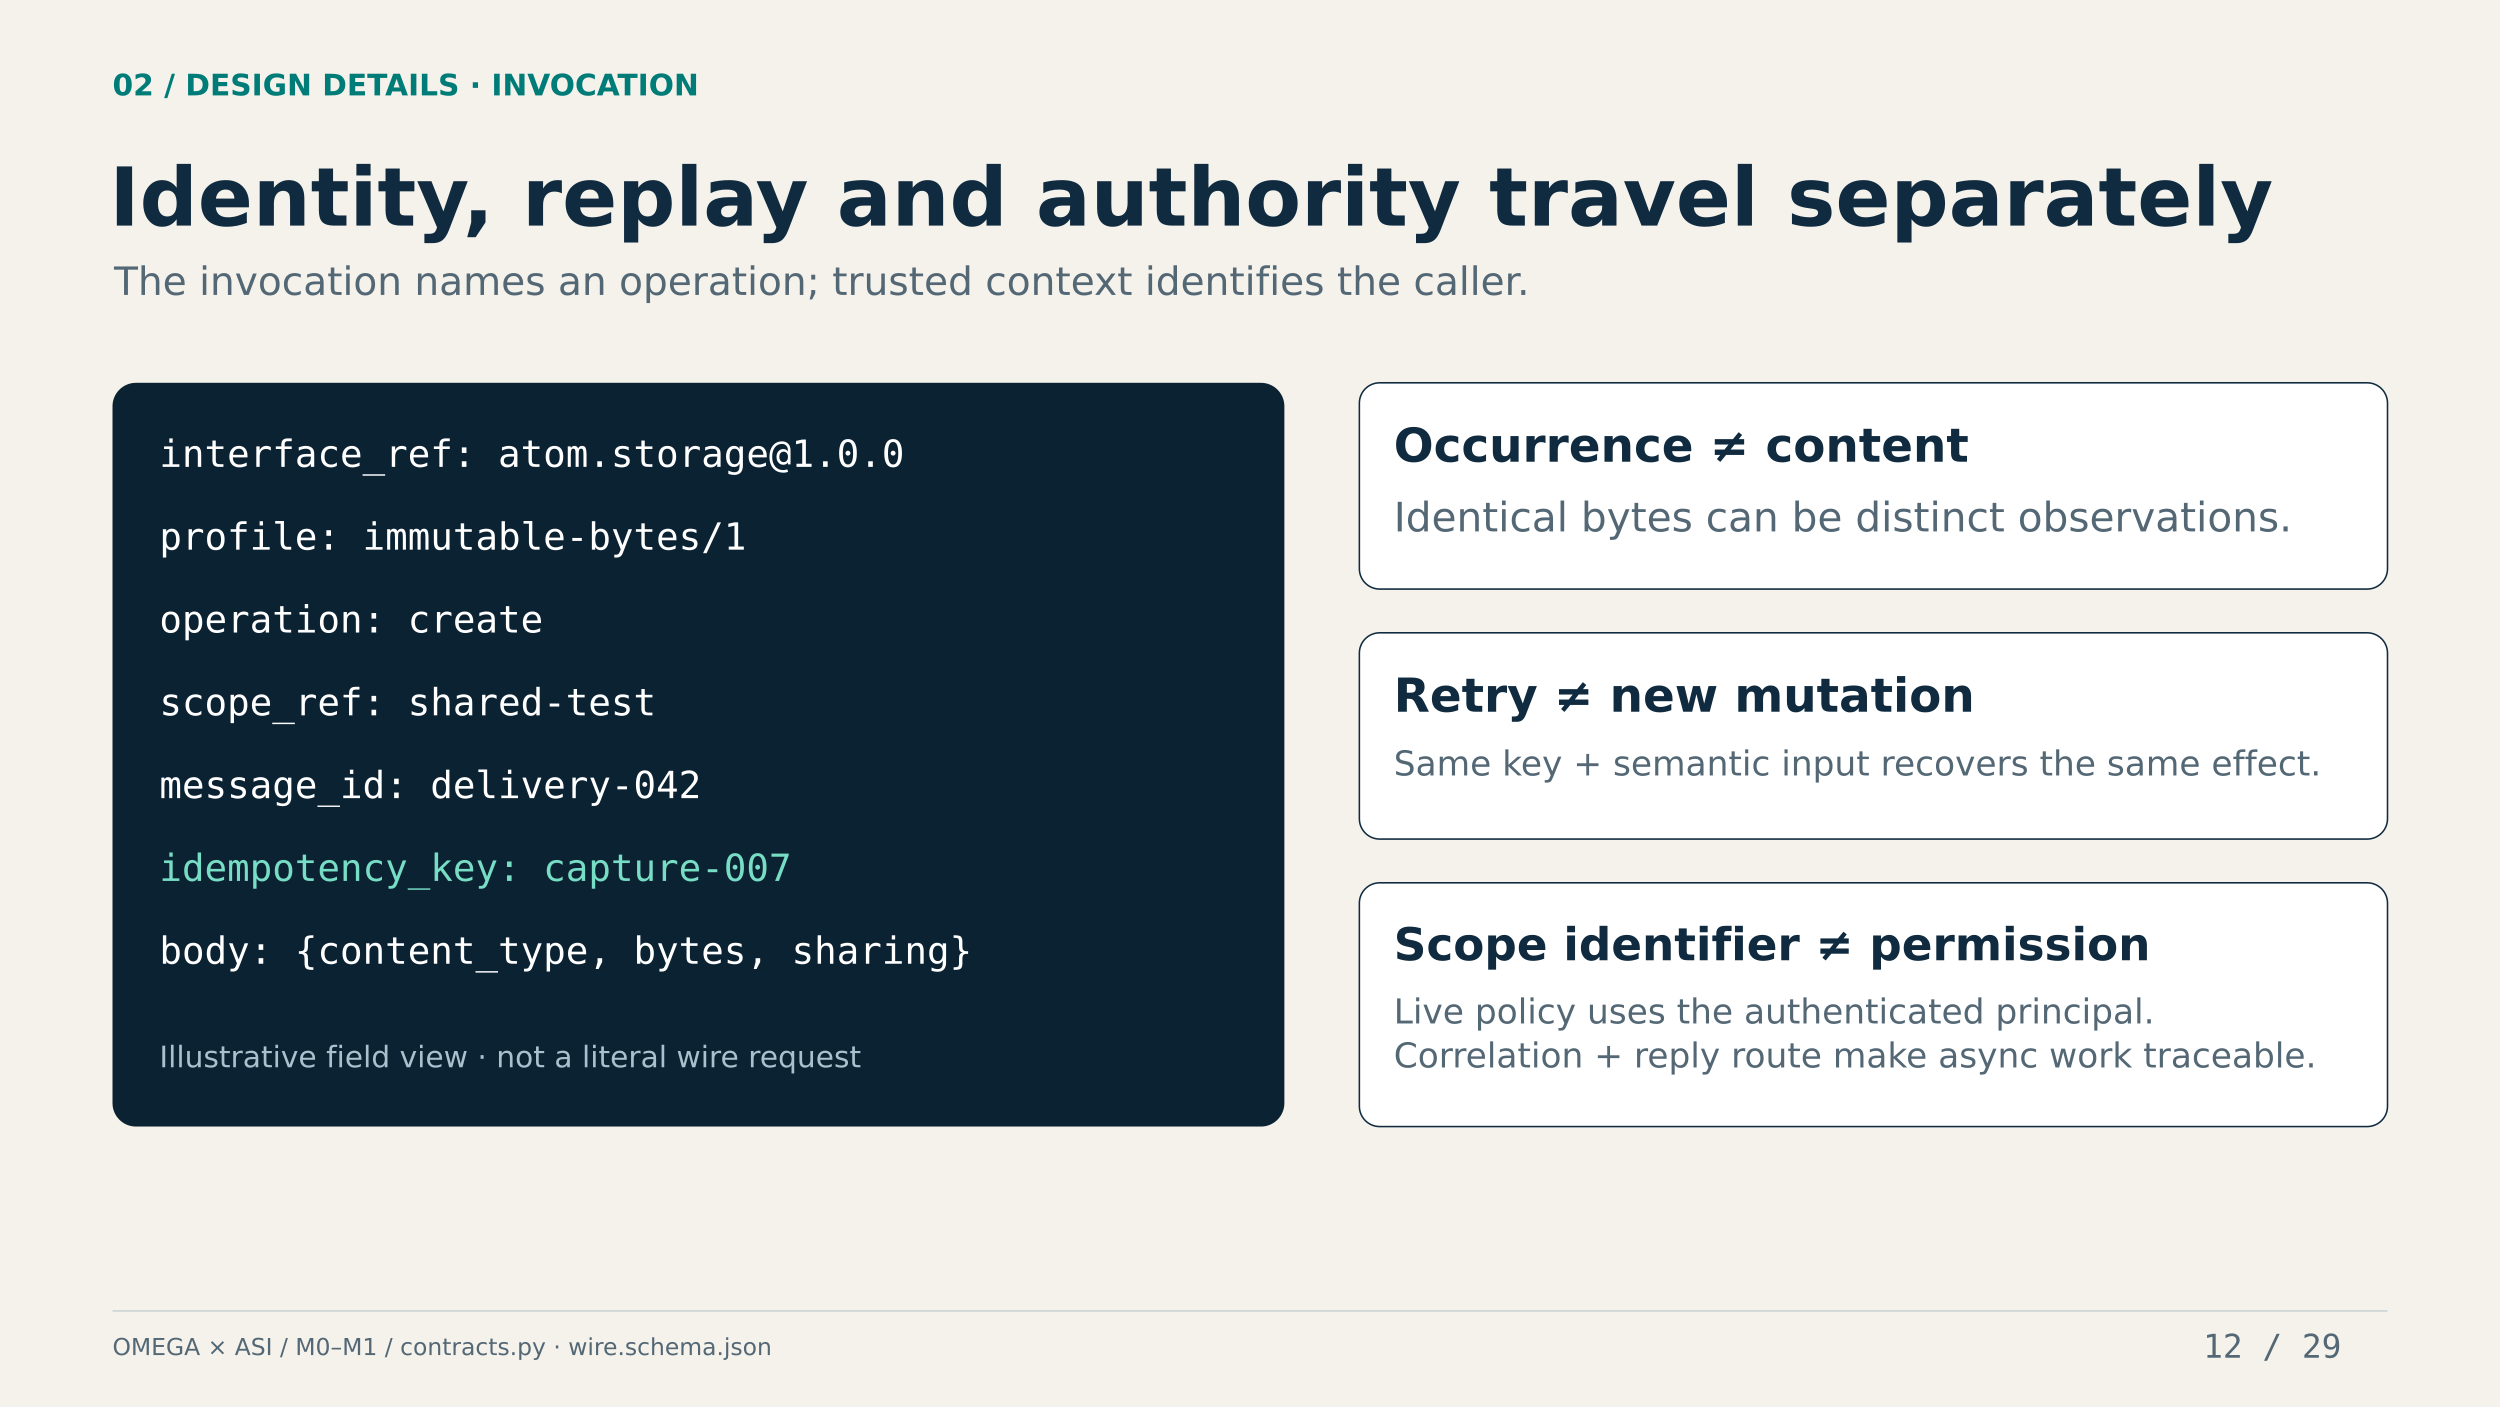
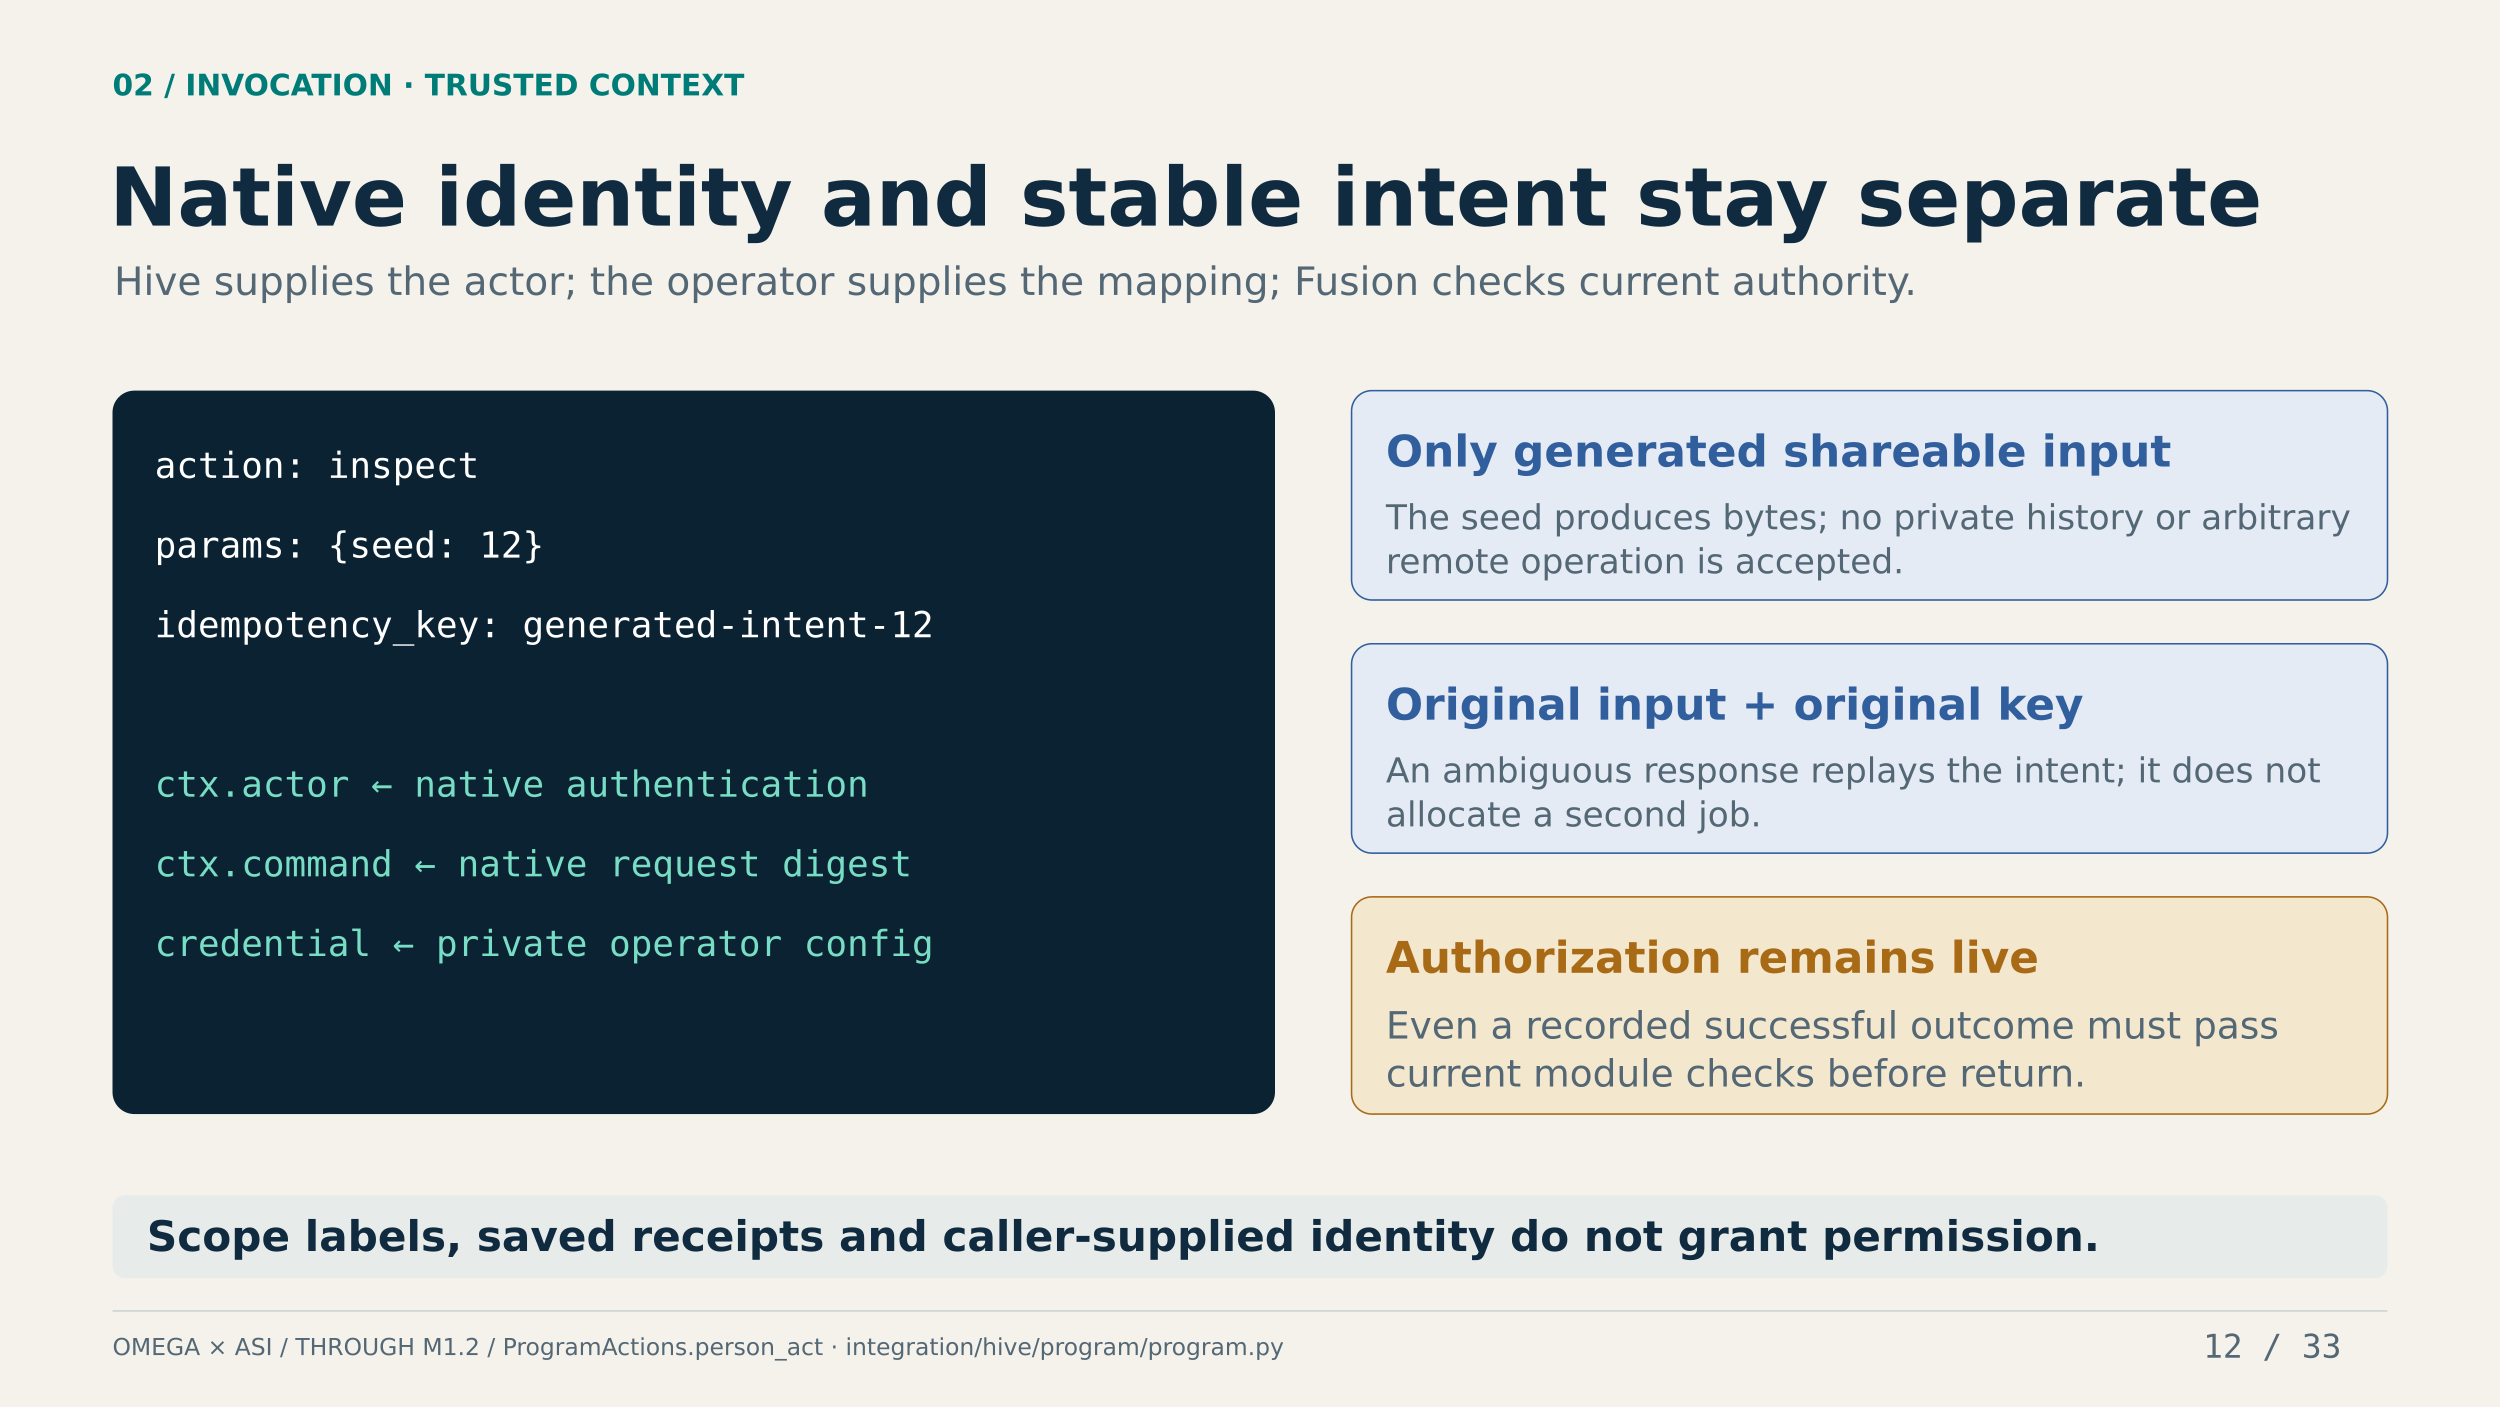
<svg xmlns="http://www.w3.org/2000/svg" width="1600" height="900" viewBox="0 0 1600 900" role="img" aria-labelledby="title desc">
  <rect width="1600" height="900" fill="#F4F2EB" />
-   <text x="72" y="61.05" font-family="DejaVu Sans" font-size="19" font-weight="700" fill="#007C78">02 / DESIGN DETAILS · INVOCATION</text>
-   <text x="70" y="144.4" font-family="DejaVu Sans" font-size="52" font-weight="700" fill="#102B3F">Identity, replay and authority travel separately</text>
-   <text x="73" y="188.75" font-family="DejaVu Sans" font-size="25" font-weight="400" fill="#536775">The invocation names an operation; trusted context identifies the caller.</text>
-   <rect x="72" y="245" width="750" height="476" rx="15" fill="#0B2233" />
-   <text x="102" y="298.8" font-family="DejaVu Sans Mono" font-size="24" font-weight="400" fill="#FFFFFF">interface_ref: atom.storage@1.0.0</text>
-   <text x="102" y="351.8" font-family="DejaVu Sans Mono" font-size="24" font-weight="400" fill="#FFFFFF">profile: immutable-bytes/1</text>
-   <text x="102" y="404.8" font-family="DejaVu Sans Mono" font-size="24" font-weight="400" fill="#FFFFFF">operation: create</text>
-   <text x="102" y="457.8" font-family="DejaVu Sans Mono" font-size="24" font-weight="400" fill="#FFFFFF">scope_ref: shared-test</text>
-   <text x="102" y="510.8" font-family="DejaVu Sans Mono" font-size="24" font-weight="400" fill="#FFFFFF">message_id: delivery-042</text>
-   <text x="102" y="563.8" font-family="DejaVu Sans Mono" font-size="24" font-weight="400" fill="#77DDC4">idempotency_key: capture-007</text>
-   <text x="102" y="616.8" font-family="DejaVu Sans Mono" font-size="24" font-weight="400" fill="#FFFFFF">body: {content_type, bytes, sharing}</text>
-   <text x="102" y="683.05" font-family="DejaVu Sans" font-size="19" font-weight="400" fill="#AAC0CC">Illustrative field view · not a literal wire request</text>
-   <rect x="870" y="245" width="658" height="132" rx="13" fill="#FFFFFF" stroke="#102B3F" />
-   <text x="892" y="295.5" font-family="DejaVu Sans" font-size="30" font-weight="700" fill="#102B3F">Occurrence ≠ content</text>
-   <text x="892" y="340.1" font-family="DejaVu Sans" font-size="26" font-weight="400" fill="#536775">Identical bytes can be distinct observations.</text>
-   <rect x="870" y="405" width="658" height="132" rx="13" fill="#FFFFFF" stroke="#102B3F" />
-   <text x="892" y="455.5" font-family="DejaVu Sans" font-size="30" font-weight="700" fill="#102B3F">Retry ≠ new mutation</text>
-   <text x="892" y="496.3" font-family="DejaVu Sans" font-size="22" font-weight="400" fill="#536775">Same key + semantic input recovers the same effect.</text>
-   <rect x="870" y="565" width="658" height="156" rx="13" fill="#FFFFFF" stroke="#102B3F" />
-   <text x="892" y="614.55" font-family="DejaVu Sans" font-size="29" font-weight="700" fill="#102B3F">Scope identifier ≠ permission</text>
-   <text x="892" y="655.02" font-family="DejaVu Sans" font-size="22" font-weight="400" fill="#536775">Live policy uses the authenticated principal.</text>
-   <text x="892" y="683.18" font-family="DejaVu Sans" font-size="22" font-weight="400" fill="#536775">Correlation + reply route make async work traceable.</text>
+   <text x="72" y="61.05" font-family="DejaVu Sans" font-size="19" font-weight="700" fill="#007C78">02 / INVOCATION · TRUSTED CONTEXT</text>
+   <text x="70" y="144.4" font-family="DejaVu Sans" font-size="52" font-weight="700" fill="#102B3F">Native identity and stable intent stay separate</text>
+   <text x="73" y="188.75" font-family="DejaVu Sans" font-size="25" font-weight="400" fill="#536775">Hive supplies the actor; the operator supplies the mapping; Fusion checks current authority.</text>
+   <rect x="72" y="250" width="744" height="463" rx="14" fill="#0B2233" />
+   <text x="99" y="305.85" font-family="DejaVu Sans Mono" font-size="23" font-weight="400" fill="#FFFFFF">action: inspect</text>
+   <text x="99" y="356.85" font-family="DejaVu Sans Mono" font-size="23" font-weight="400" fill="#FFFFFF">params: {seed: 12}</text>
+   <text x="99" y="407.85" font-family="DejaVu Sans Mono" font-size="23" font-weight="400" fill="#FFFFFF">idempotency_key: generated-intent-12</text>
+   <text x="99" y="458.85" font-family="DejaVu Sans Mono" font-size="23" font-weight="400" fill="#FFFFFF" />
+   <text x="99" y="509.85" font-family="DejaVu Sans Mono" font-size="23" font-weight="400" fill="#77DDC4">ctx.actor ← native authentication</text>
+   <text x="99" y="560.85" font-family="DejaVu Sans Mono" font-size="23" font-weight="400" fill="#77DDC4">ctx.command ← native request digest</text>
+   <text x="99" y="611.85" font-family="DejaVu Sans Mono" font-size="23" font-weight="400" fill="#77DDC4">credential ← private operator config</text>
+   <rect x="865" y="250" width="663" height="134" rx="13" fill="#E4EBF5" stroke="#315E9C" />
+   <text x="887" y="298.6" font-family="DejaVu Sans" font-size="28" font-weight="700" fill="#315E9C">Only generated shareable input</text>
+   <text x="887" y="338.74" font-family="DejaVu Sans" font-size="22" font-weight="400" fill="#536775">The seed produces bytes; no private history or arbitrary</text>
+   <text x="887" y="366.9" font-family="DejaVu Sans" font-size="22" font-weight="400" fill="#536775">remote operation is accepted.</text>
+   <rect x="865" y="412" width="663" height="134" rx="13" fill="#E4EBF5" stroke="#315E9C" />
+   <text x="887" y="460.6" font-family="DejaVu Sans" font-size="28" font-weight="700" fill="#315E9C">Original input + original key</text>
+   <text x="887" y="500.74" font-family="DejaVu Sans" font-size="22" font-weight="400" fill="#536775">An ambiguous response replays the intent; it does not</text>
+   <text x="887" y="528.9" font-family="DejaVu Sans" font-size="22" font-weight="400" fill="#536775">allocate a second job.</text>
+   <rect x="865" y="574" width="663" height="139" rx="13" fill="#F3E7CE" stroke="#A86A15" />
+   <text x="887" y="622.6" font-family="DejaVu Sans" font-size="28" font-weight="700" fill="#A86A15">Authorization remains live</text>
+   <text x="887" y="664.64" font-family="DejaVu Sans" font-size="24" font-weight="400" fill="#536775">Even a recorded successful outcome must pass</text>
+   <text x="887" y="695.36" font-family="DejaVu Sans" font-size="24" font-weight="400" fill="#536775">current module checks before return.</text>
+   <rect x="72" y="765" width="1456" height="53" rx="8" fill="#E7ECEB" />
+   <text x="94" y="800.65" font-family="DejaVu Sans" font-size="27" font-weight="700" fill="#102B3F">Scope labels, saved receipts and caller-supplied identity do not grant permission.</text>
  <line x1="72" y1="839" x2="1528" y2="839" stroke="#C9D2D4" stroke-width="1" />
-   <text x="72" y="867.25" font-family="DejaVu Sans" font-size="15" font-weight="400" fill="#536775">OMEGA × ASI / M0–M1 / contracts.py · wire.schema.json</text>
-   <text x="1410" y="868.95" font-family="DejaVu Sans Mono" font-size="21" font-weight="400" fill="#536775">12 / 29</text>
+   <text x="72" y="867.25" font-family="DejaVu Sans" font-size="15" font-weight="400" fill="#536775">OMEGA × ASI / THROUGH M1.2 / ProgramActions.person_act · integration/hive/program/program.py</text>
+   <text x="1410" y="868.95" font-family="DejaVu Sans Mono" font-size="21" font-weight="400" fill="#536775">12 / 33</text>
</svg>
